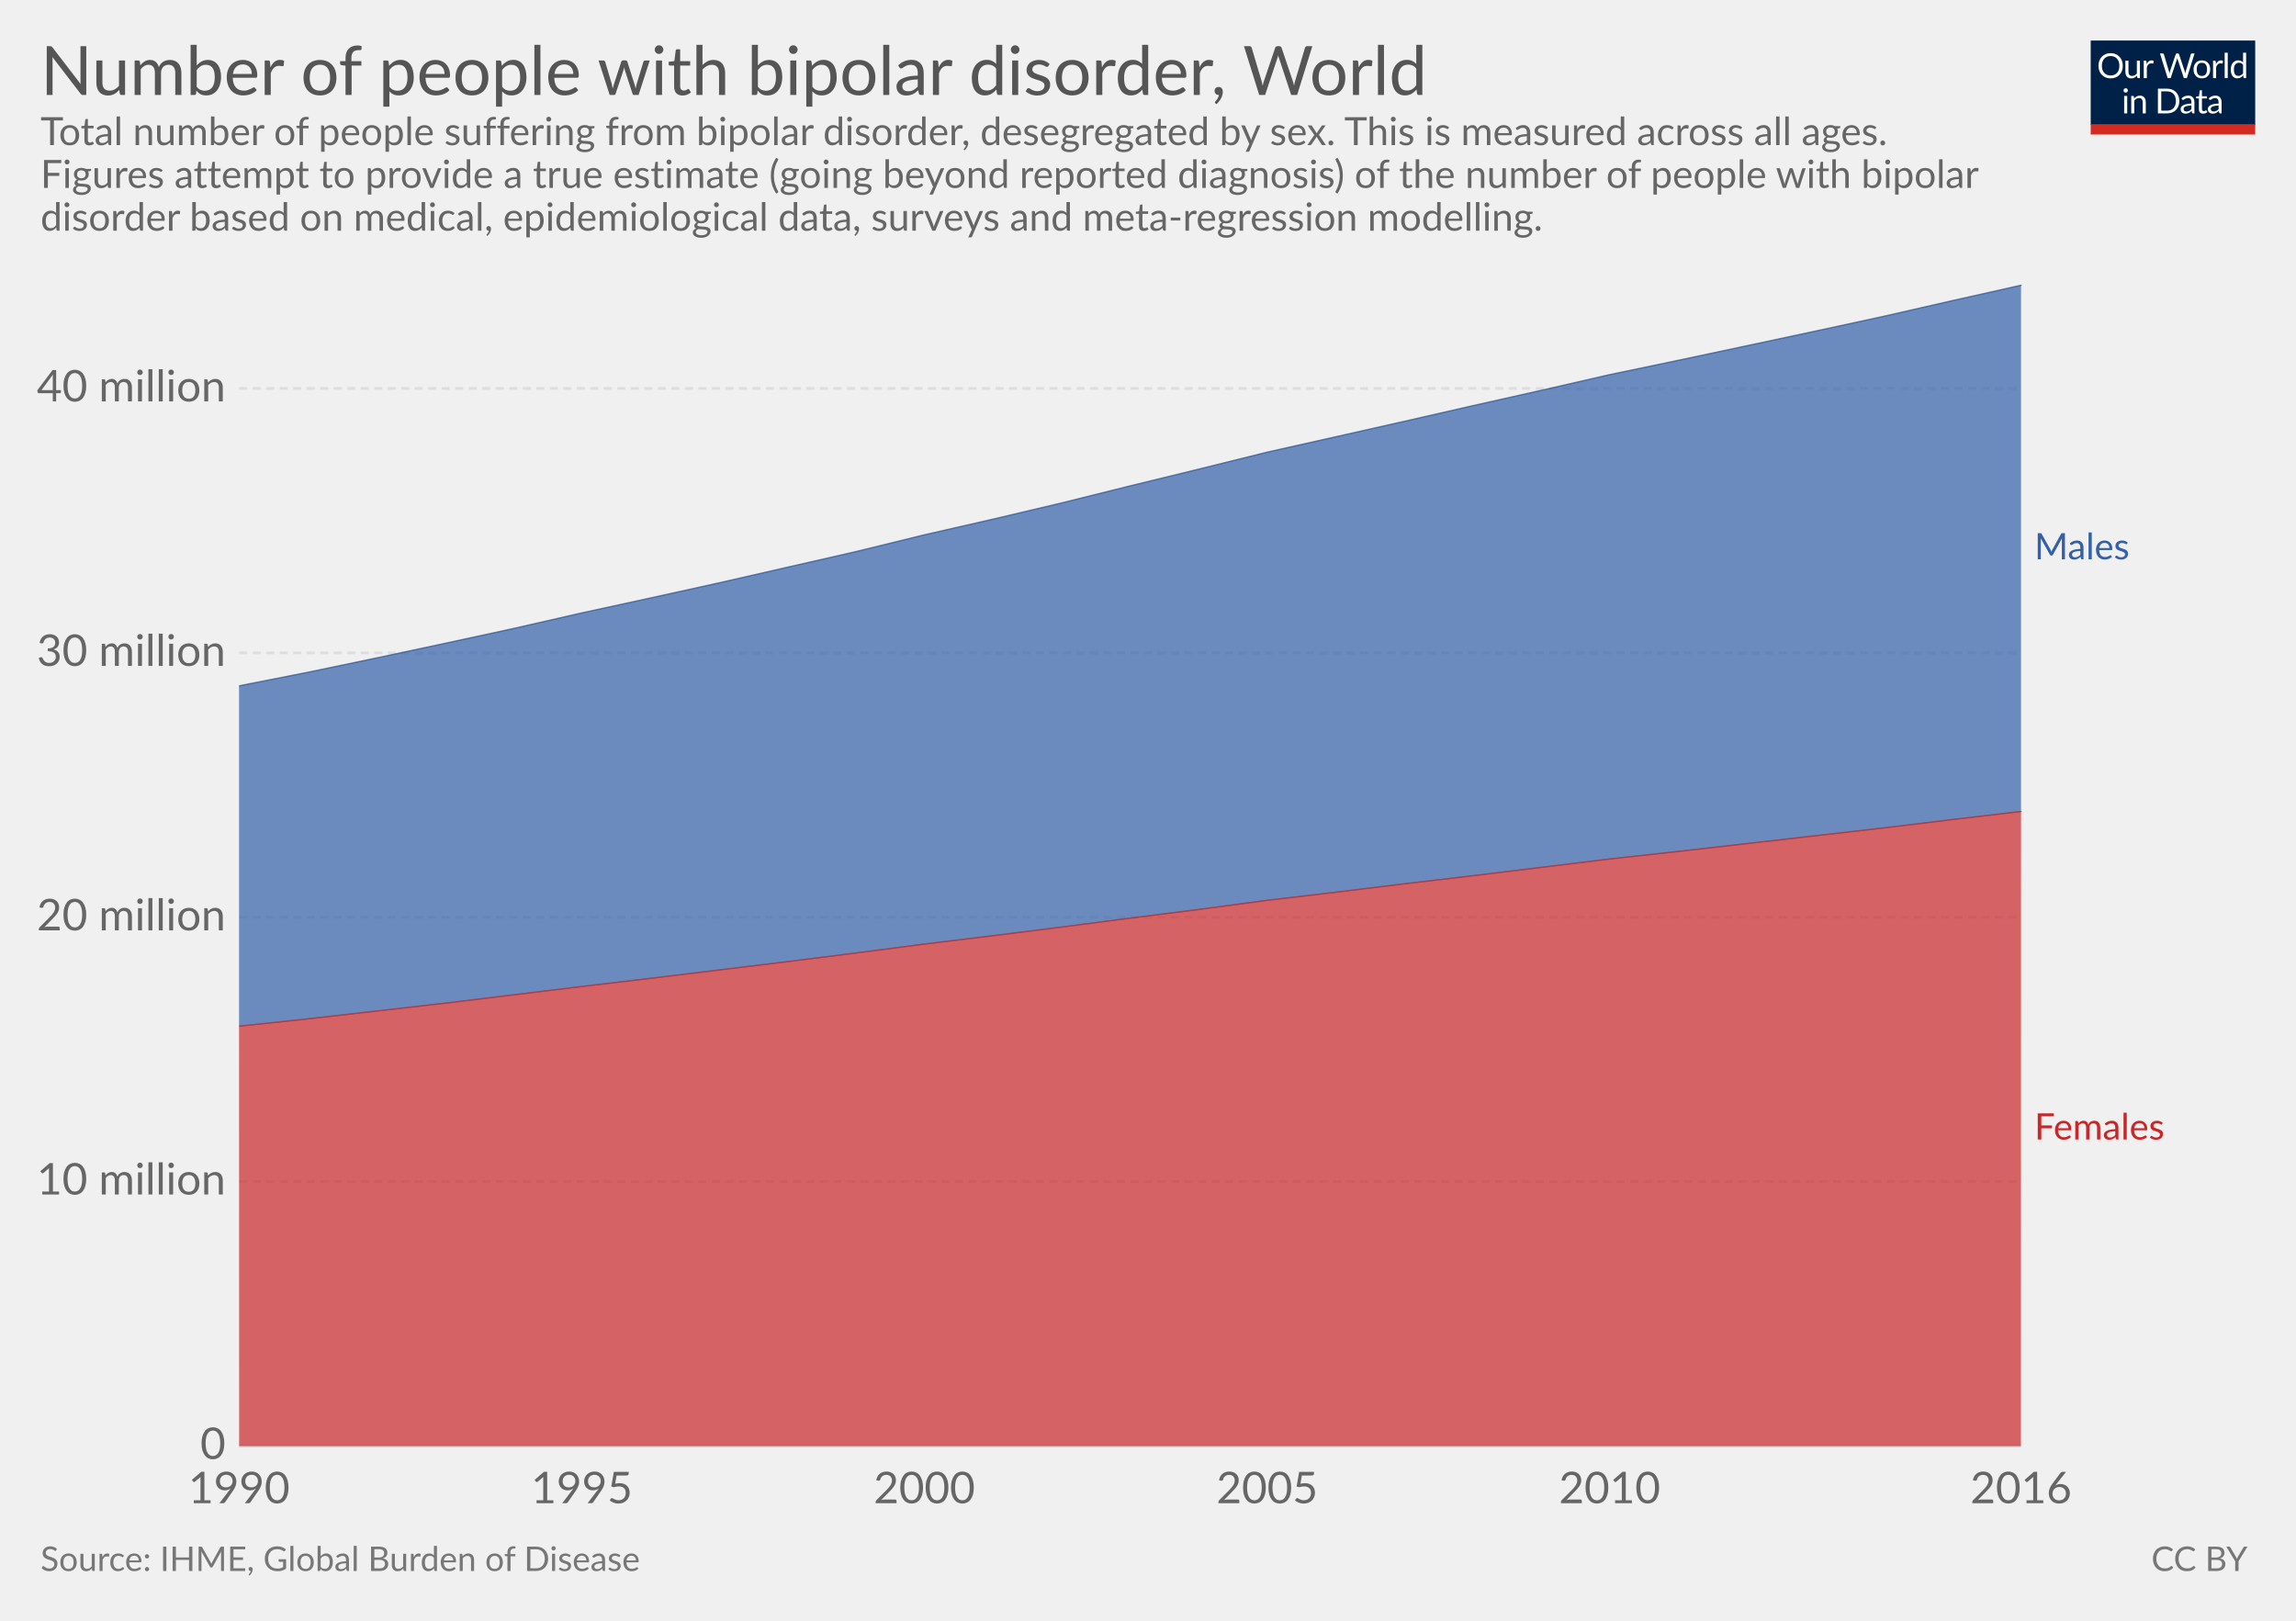
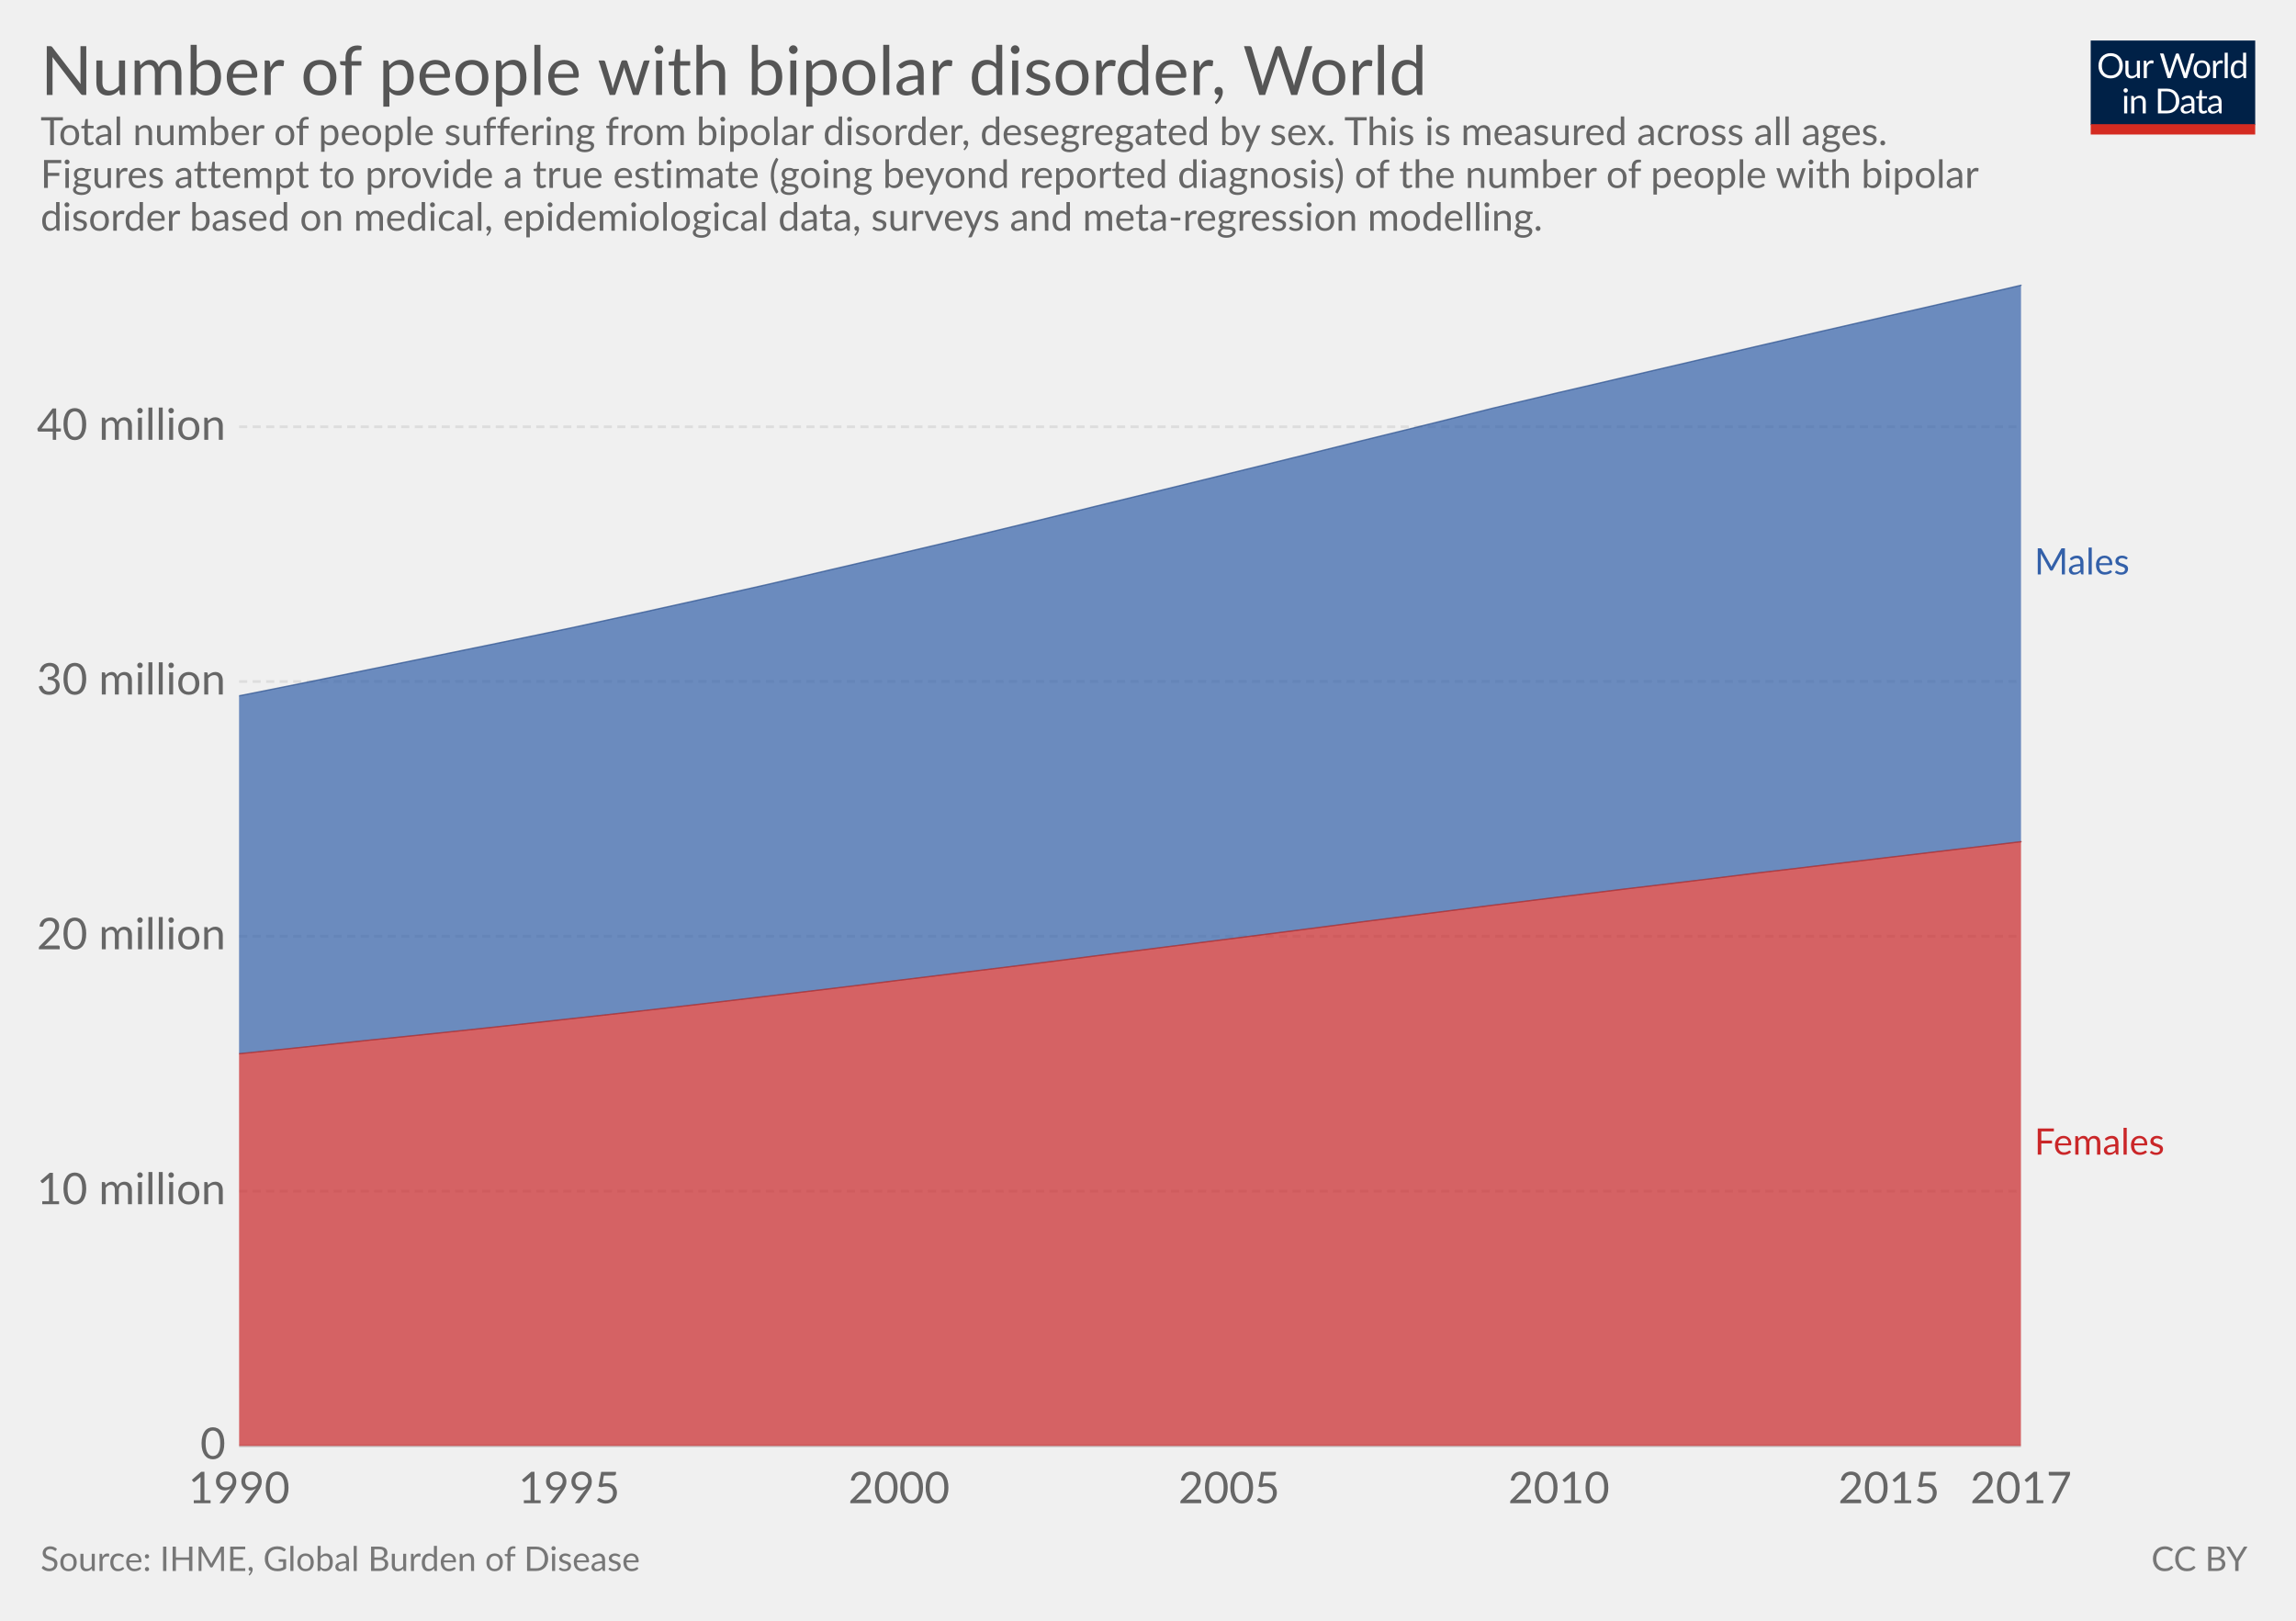
<svg xmlns="http://www.w3.org/2000/svg" version="1.1" style="font-family:Lato, 'Helvetica Neue', Helvetica, Arial, sans-serif;font-size:18px;background-color:white;text-rendering:optimizeLegibility;-webkit-font-smoothing:antialiased" width="850" height="600">
  <g class="HeaderView">
    <g transform="translate(774, 15) scale(0.29)">
      <svg width="210" height="120" viewBox="0 0 210 120" fill="none">
        <g clip-path="url(#clip0)">
          <path d="M0 0H210V107.89H0V0Z" fill="#002147" />
          <path d="M40.979 32.248C40.979 34.609 40.605 36.78 39.857 38.76C39.109 40.725 38.053 42.419 36.689 43.842C35.325 45.265 33.682 46.372 31.761 47.164C29.854 47.941 27.742 48.33 25.425 48.33C23.107 48.33 20.995 47.941 19.089 47.164C17.182 46.372 15.547 45.265 14.183 43.842C12.819 42.419 11.763 40.725 11.015 38.76C10.267 36.78 9.893 34.609 9.893 32.248C9.893 29.887 10.267 27.723 11.015 25.758C11.763 23.778 12.819 22.077 14.183 20.654C15.547 19.217 17.182 18.102 19.089 17.31C20.995 16.518 23.107 16.122 25.425 16.122C27.742 16.122 29.854 16.518 31.761 17.31C33.682 18.102 35.325 19.217 36.689 20.654C38.053 22.077 39.109 23.778 39.857 25.758C40.605 27.723 40.979 29.887 40.979 32.248ZM36.601 32.248C36.601 30.312 36.337 28.574 35.809 27.034C35.281 25.494 34.533 24.196 33.565 23.14C32.597 22.069 31.423 21.248 30.045 20.676C28.666 20.104 27.126 19.818 25.425 19.818C23.738 19.818 22.205 20.104 20.827 20.676C19.448 21.248 18.267 22.069 17.285 23.14C16.317 24.196 15.569 25.494 15.041 27.034C14.513 28.574 14.249 30.312 14.249 32.248C14.249 34.184 14.513 35.922 15.041 37.462C15.569 38.987 16.317 40.285 17.285 41.356C18.267 42.412 19.448 43.226 20.827 43.798C22.205 44.355 23.738 44.634 25.425 44.634C27.126 44.634 28.666 44.355 30.045 43.798C31.423 43.226 32.597 42.412 33.565 41.356C34.533 40.285 35.281 38.987 35.809 37.462C36.337 35.922 36.601 34.184 36.601 32.248ZM62.823 25.714V48H60.491C59.934 48 59.582 47.729 59.435 47.186L59.127 44.788C58.159 45.859 57.074 46.724 55.871 47.384C54.669 48.029 53.29 48.352 51.735 48.352C50.518 48.352 49.44 48.154 48.501 47.758C47.577 47.347 46.8 46.775 46.169 46.042C45.539 45.309 45.062 44.421 44.739 43.38C44.431 42.339 44.277 41.187 44.277 39.926V25.714H48.193V39.926C48.193 41.613 48.575 42.918 49.337 43.842C50.115 44.766 51.295 45.228 52.879 45.228C54.038 45.228 55.116 44.957 56.113 44.414C57.125 43.857 58.057 43.094 58.907 42.126V25.714H62.823ZM71.43 30.18C72.135 28.655 73 27.467 74.027 26.616C75.053 25.751 76.307 25.318 77.789 25.318C78.258 25.318 78.705 25.369 79.131 25.472C79.571 25.575 79.959 25.736 80.297 25.956L80.011 28.882C79.923 29.249 79.703 29.432 79.351 29.432C79.145 29.432 78.845 29.388 78.449 29.3C78.053 29.212 77.605 29.168 77.107 29.168C76.403 29.168 75.772 29.271 75.215 29.476C74.672 29.681 74.181 29.989 73.741 30.4C73.315 30.796 72.927 31.295 72.575 31.896C72.237 32.483 71.929 33.157 71.651 33.92V48H67.713V25.714H69.957C70.382 25.714 70.675 25.795 70.837 25.956C70.998 26.117 71.108 26.396 71.167 26.792L71.43 30.18ZM132.589 16.474L122.755 48H118.927L110.941 23.954C110.867 23.719 110.794 23.47 110.721 23.206C110.662 22.942 110.596 22.663 110.523 22.37C110.449 22.663 110.376 22.942 110.303 23.206C110.23 23.47 110.156 23.719 110.083 23.954L102.053 48H98.225L88.391 16.474H91.933C92.314 16.474 92.629 16.569 92.879 16.76C93.143 16.951 93.311 17.193 93.385 17.486L99.897 39.398C99.999 39.794 100.095 40.219 100.183 40.674C100.285 41.129 100.381 41.613 100.469 42.126C100.571 41.613 100.674 41.129 100.777 40.674C100.894 40.205 101.019 39.779 101.151 39.398L108.565 17.486C108.653 17.237 108.821 17.009 109.071 16.804C109.335 16.584 109.65 16.474 110.017 16.474H111.249C111.63 16.474 111.938 16.569 112.173 16.76C112.407 16.951 112.583 17.193 112.701 17.486L120.093 39.398C120.225 39.779 120.342 40.19 120.445 40.63C120.562 41.07 120.672 41.532 120.775 42.016C120.848 41.532 120.929 41.07 121.017 40.63C121.105 40.19 121.2 39.779 121.303 39.398L127.837 17.486C127.91 17.222 128.072 16.987 128.321 16.782C128.585 16.577 128.9 16.474 129.267 16.474H132.589ZM141.94 25.362C143.568 25.362 145.034 25.633 146.34 26.176C147.645 26.719 148.76 27.489 149.684 28.486C150.608 29.483 151.312 30.693 151.796 32.116C152.294 33.524 152.544 35.101 152.544 36.846C152.544 38.606 152.294 40.19 151.796 41.598C151.312 43.006 150.608 44.209 149.684 45.206C148.76 46.203 147.645 46.973 146.34 47.516C145.034 48.044 143.568 48.308 141.94 48.308C140.297 48.308 138.816 48.044 137.496 47.516C136.19 46.973 135.076 46.203 134.152 45.206C133.228 44.209 132.516 43.006 132.018 41.598C131.534 40.19 131.292 38.606 131.292 36.846C131.292 35.101 131.534 33.524 132.018 32.116C132.516 30.693 133.228 29.483 134.152 28.486C135.076 27.489 136.19 26.719 137.496 26.176C138.816 25.633 140.297 25.362 141.94 25.362ZM141.94 45.25C144.14 45.25 145.782 44.517 146.868 43.05C147.953 41.569 148.496 39.508 148.496 36.868C148.496 34.213 147.953 32.145 146.868 30.664C145.782 29.183 144.14 28.442 141.94 28.442C140.825 28.442 139.85 28.633 139.014 29.014C138.192 29.395 137.503 29.945 136.946 30.664C136.403 31.383 135.992 32.27 135.714 33.326C135.45 34.367 135.318 35.548 135.318 36.868C135.318 39.508 135.86 41.569 136.946 43.05C138.046 44.517 139.71 45.25 141.94 45.25ZM159.908 30.18C160.612 28.655 161.478 27.467 162.504 26.616C163.531 25.751 164.785 25.318 166.266 25.318C166.736 25.318 167.183 25.369 167.608 25.472C168.048 25.575 168.437 25.736 168.774 25.956L168.488 28.882C168.4 29.249 168.18 29.432 167.828 29.432C167.623 29.432 167.322 29.388 166.926 29.3C166.53 29.212 166.083 29.168 165.584 29.168C164.88 29.168 164.25 29.271 163.692 29.476C163.15 29.681 162.658 29.989 162.218 30.4C161.793 30.796 161.404 31.295 161.052 31.896C160.715 32.483 160.407 33.157 160.128 33.92V48H156.19V25.714H158.434C158.86 25.714 159.153 25.795 159.314 25.956C159.476 26.117 159.586 26.396 159.644 26.792L159.908 30.18ZM174.946 15.594V48H171.03V15.594H174.946ZM194.496 31.016C193.763 30.033 192.971 29.351 192.12 28.97C191.269 28.574 190.316 28.376 189.26 28.376C187.192 28.376 185.601 29.117 184.486 30.598C183.371 32.079 182.814 34.191 182.814 36.934C182.814 38.386 182.939 39.633 183.188 40.674C183.437 41.701 183.804 42.551 184.288 43.226C184.772 43.886 185.366 44.37 186.07 44.678C186.774 44.986 187.573 45.14 188.468 45.14C189.759 45.14 190.881 44.847 191.834 44.26C192.802 43.673 193.689 42.845 194.496 41.774V31.016ZM198.412 15.594V48H196.08C195.523 48 195.171 47.729 195.024 47.186L194.672 44.48C193.719 45.624 192.633 46.548 191.416 47.252C190.199 47.956 188.791 48.308 187.192 48.308C185.916 48.308 184.757 48.066 183.716 47.582C182.675 47.083 181.787 46.357 181.054 45.404C180.321 44.451 179.756 43.263 179.36 41.84C178.964 40.417 178.766 38.782 178.766 36.934C178.766 35.291 178.986 33.766 179.426 32.358C179.866 30.935 180.497 29.703 181.318 28.662C182.139 27.621 183.144 26.807 184.332 26.22C185.535 25.619 186.884 25.318 188.38 25.318C189.744 25.318 190.91 25.553 191.878 26.022C192.861 26.477 193.733 27.115 194.496 27.936V15.594H198.412ZM46.614 70.714V93H42.698V70.714H46.614ZM47.45 63.718C47.45 64.099 47.369 64.459 47.208 64.796C47.061 65.119 46.856 65.412 46.592 65.676C46.343 65.925 46.042 66.123 45.69 66.27C45.352 66.417 44.993 66.49 44.612 66.49C44.23 66.49 43.871 66.417 43.534 66.27C43.211 66.123 42.925 65.925 42.676 65.676C42.426 65.412 42.228 65.119 42.082 64.796C41.935 64.459 41.862 64.099 41.862 63.718C41.862 63.337 41.935 62.977 42.082 62.64C42.228 62.288 42.426 61.987 42.676 61.738C42.925 61.474 43.211 61.269 43.534 61.122C43.871 60.975 44.23 60.902 44.612 60.902C44.993 60.902 45.352 60.975 45.69 61.122C46.042 61.269 46.343 61.474 46.592 61.738C46.856 61.987 47.061 62.288 47.208 62.64C47.369 62.977 47.45 63.337 47.45 63.718ZM55.424 73.948C55.908 73.405 56.422 72.914 56.964 72.474C57.507 72.034 58.079 71.66 58.68 71.352C59.296 71.029 59.941 70.787 60.616 70.626C61.306 70.45 62.046 70.362 62.838 70.362C64.055 70.362 65.126 70.567 66.05 70.978C66.989 71.374 67.766 71.946 68.382 72.694C69.013 73.427 69.49 74.315 69.812 75.356C70.135 76.397 70.296 77.549 70.296 78.81V93H66.358V78.81C66.358 77.123 65.969 75.818 65.192 74.894C64.43 73.955 63.264 73.486 61.694 73.486C60.535 73.486 59.45 73.765 58.438 74.322C57.441 74.879 56.517 75.635 55.666 76.588V93H51.728V70.714H54.082C54.639 70.714 54.984 70.985 55.116 71.528L55.424 73.948ZM113.129 77.248C113.129 79.609 112.755 81.758 112.007 83.694C111.259 85.63 110.203 87.287 108.839 88.666C107.475 90.045 105.832 91.115 103.911 91.878C102.004 92.626 99.892 93 97.575 93H85.805V61.474H97.575C99.892 61.474 102.004 61.855 103.911 62.618C105.832 63.366 107.475 64.437 108.839 65.83C110.203 67.209 111.259 68.866 112.007 70.802C112.755 72.738 113.129 74.887 113.129 77.248ZM108.751 77.248C108.751 75.312 108.487 73.581 107.959 72.056C107.431 70.531 106.683 69.24 105.715 68.184C104.747 67.128 103.574 66.321 102.195 65.764C100.816 65.207 99.276 64.928 97.575 64.928H90.073V89.546H97.575C99.276 89.546 100.816 89.267 102.195 88.71C103.574 88.153 104.747 87.353 105.715 86.312C106.683 85.256 107.431 83.965 107.959 82.44C108.487 80.915 108.751 79.184 108.751 77.248ZM128.553 82.968C126.749 83.027 125.209 83.173 123.933 83.408C122.672 83.628 121.638 83.921 120.831 84.288C120.039 84.655 119.46 85.087 119.093 85.586C118.741 86.085 118.565 86.642 118.565 87.258C118.565 87.845 118.661 88.351 118.851 88.776C119.042 89.201 119.299 89.553 119.621 89.832C119.959 90.096 120.347 90.294 120.787 90.426C121.242 90.543 121.726 90.602 122.239 90.602C122.929 90.602 123.559 90.536 124.131 90.404C124.703 90.257 125.239 90.052 125.737 89.788C126.251 89.524 126.735 89.209 127.189 88.842C127.659 88.475 128.113 88.057 128.553 87.588V82.968ZM115.903 73.86C117.135 72.672 118.463 71.785 119.885 71.198C121.308 70.611 122.885 70.318 124.615 70.318C125.862 70.318 126.969 70.523 127.937 70.934C128.905 71.345 129.719 71.917 130.379 72.65C131.039 73.383 131.538 74.271 131.875 75.312C132.213 76.353 132.381 77.497 132.381 78.744V93H130.643C130.262 93 129.969 92.941 129.763 92.824C129.558 92.692 129.397 92.443 129.279 92.076L128.839 89.964C128.253 90.507 127.681 90.991 127.123 91.416C126.566 91.827 125.979 92.179 125.363 92.472C124.747 92.751 124.087 92.963 123.383 93.11C122.694 93.271 121.924 93.352 121.073 93.352C120.208 93.352 119.394 93.235 118.631 93C117.869 92.751 117.201 92.384 116.629 91.9C116.072 91.416 115.625 90.807 115.287 90.074C114.965 89.326 114.803 88.446 114.803 87.434C114.803 86.554 115.045 85.711 115.529 84.904C116.013 84.083 116.798 83.357 117.883 82.726C118.969 82.095 120.384 81.582 122.129 81.186C123.875 80.775 126.016 80.541 128.553 80.482V78.744C128.553 77.013 128.179 75.708 127.431 74.828C126.683 73.933 125.591 73.486 124.153 73.486C123.185 73.486 122.371 73.611 121.711 73.86C121.066 74.095 120.501 74.366 120.017 74.674C119.548 74.967 119.137 75.239 118.785 75.488C118.448 75.723 118.111 75.84 117.773 75.84C117.509 75.84 117.282 75.774 117.091 75.642C116.901 75.495 116.739 75.319 116.607 75.114L115.903 73.86ZM143.568 93.352C141.808 93.352 140.451 92.861 139.498 91.878C138.559 90.895 138.09 89.48 138.09 87.632V73.992H135.406C135.171 73.992 134.973 73.926 134.812 73.794C134.65 73.647 134.57 73.427 134.57 73.134V71.572L138.222 71.11L139.124 64.224C139.168 64.004 139.263 63.828 139.41 63.696C139.571 63.549 139.776 63.476 140.026 63.476H142.006V71.154H148.452V73.992H142.006V87.368C142.006 88.307 142.233 89.003 142.688 89.458C143.142 89.913 143.729 90.14 144.448 90.14C144.858 90.14 145.21 90.089 145.504 89.986C145.812 89.869 146.076 89.744 146.296 89.612C146.516 89.48 146.699 89.363 146.846 89.26C147.007 89.143 147.146 89.084 147.264 89.084C147.469 89.084 147.652 89.209 147.814 89.458L148.958 91.328C148.283 91.959 147.469 92.457 146.516 92.824C145.562 93.176 144.58 93.352 143.568 93.352ZM163.253 82.968C161.449 83.027 159.909 83.173 158.633 83.408C157.372 83.628 156.338 83.921 155.531 84.288C154.739 84.655 154.16 85.087 153.793 85.586C153.441 86.085 153.265 86.642 153.265 87.258C153.265 87.845 153.36 88.351 153.551 88.776C153.742 89.201 153.998 89.553 154.321 89.832C154.658 90.096 155.047 90.294 155.487 90.426C155.942 90.543 156.426 90.602 156.939 90.602C157.628 90.602 158.259 90.536 158.831 90.404C159.403 90.257 159.938 90.052 160.437 89.788C160.95 89.524 161.434 89.209 161.889 88.842C162.358 88.475 162.813 88.057 163.253 87.588V82.968ZM150.603 73.86C151.835 72.672 153.162 71.785 154.585 71.198C156.008 70.611 157.584 70.318 159.315 70.318C160.562 70.318 161.669 70.523 162.637 70.934C163.605 71.345 164.419 71.917 165.079 72.65C165.739 73.383 166.238 74.271 166.575 75.312C166.912 76.353 167.081 77.497 167.081 78.744V93H165.343C164.962 93 164.668 92.941 164.463 92.824C164.258 92.692 164.096 92.443 163.979 92.076L163.539 89.964C162.952 90.507 162.38 90.991 161.823 91.416C161.266 91.827 160.679 92.179 160.063 92.472C159.447 92.751 158.787 92.963 158.083 93.11C157.394 93.271 156.624 93.352 155.773 93.352C154.908 93.352 154.094 93.235 153.331 93C152.568 92.751 151.901 92.384 151.329 91.9C150.772 91.416 150.324 90.807 149.987 90.074C149.664 89.326 149.503 88.446 149.503 87.434C149.503 86.554 149.745 85.711 150.229 84.904C150.713 84.083 151.498 83.357 152.583 82.726C153.668 82.095 155.084 81.582 156.829 81.186C158.574 80.775 160.716 80.541 163.253 80.482V78.744C163.253 77.013 162.879 75.708 162.131 74.828C161.383 73.933 160.29 73.486 158.853 73.486C157.885 73.486 157.071 73.611 156.411 73.86C155.766 74.095 155.201 74.366 154.717 74.674C154.248 74.967 153.837 75.239 153.485 75.488C153.148 75.723 152.81 75.84 152.473 75.84C152.209 75.84 151.982 75.774 151.791 75.642C151.6 75.495 151.439 75.319 151.307 75.114L150.603 73.86Z" fill="white" />
          <rect y="106.789" width="210" height="13.211" fill="#D42B21" />
        </g>
        <defs>
          <clipPath id="clip0">
            <rect width="210" height="120" fill="white" />
          </clipPath>
        </defs>
      </svg>
    </g>
    <a href="https://ourworldindata.org/grapher/number-of-people-with-bipolar-disorder" target="_blank">
      <text font-size="25.20" x="15.0" y="35.2" fill="#555">
        <tspan x="15" y="35.16">Number of people with bipolar disorder, World</tspan>
      </text>
    </a>
    <text font-size="14.40" x="15.0" y="53.7" fill="#666">
      <tspan x="15" y="53.72">Total number of people suffering from bipolar disorder, desegregated by sex. This is measured across all ages.</tspan>
      <tspan x="15" y="69.56">Figures attempt to provide a true estimate (going beyond reported diagnosis) of the number of people with bipolar</tspan>
      <tspan x="15" y="85.4">disorder based on medical, epidemiological data, surveys and meta-regression modelling.</tspan>
    </text>
  </g>
  <g class="StackedArea">
    <defs>
-       <clipPath id="boundsClip-89">
+       <clipPath id="boundsClip-46">
        <rect x="88.526" y="0" width="820" height="901.8" />
      </clipPath>
    </defs>
    <g class="AxisBoxView">
      <g class="HorizontalAxis">
        <text x="88.5" y="556.5" fill="#666" text-anchor="middle" font-size="16.2">1990</text>
-         <text x="215.4" y="556.5" fill="#666" text-anchor="middle" font-size="16.2">1995</text>
-         <text x="342.2" y="556.5" fill="#666" text-anchor="middle" font-size="16.2">2000</text>
-         <text x="469.1" y="556.5" fill="#666" text-anchor="middle" font-size="16.2">2005</text>
-         <text x="595.9" y="556.5" fill="#666" text-anchor="middle" font-size="16.2">2010</text>
-         <text x="748.2" y="556.5" fill="#666" text-anchor="middle" font-size="16.2">2016</text>
+         <text x="210.7" y="556.5" fill="#666" text-anchor="middle" font-size="16.2">1995</text>
+         <text x="332.8" y="556.5" fill="#666" text-anchor="middle" font-size="16.2">2000</text>
+         <text x="455" y="556.5" fill="#666" text-anchor="middle" font-size="16.2">2005</text>
+         <text x="577.1" y="556.5" fill="#666" text-anchor="middle" font-size="16.2">2010</text>
+         <text x="699.3" y="556.5" fill="#666" text-anchor="middle" font-size="16.2">2015</text>
+         <text x="748.2" y="556.5" fill="#666" text-anchor="middle" font-size="16.2">2017</text>
      </g>
      <g class="VerticalAxis">
        <text x="83.53" y="535.3" fill="#666" dominant-baseline="middle" text-anchor="end" font-size="16.2">0</text>
-         <text x="83.53" y="437.4" fill="#666" dominant-baseline="middle" text-anchor="end" font-size="16.2">10 million</text>
-         <text x="83.53" y="339.6" fill="#666" dominant-baseline="middle" text-anchor="end" font-size="16.2">20 million</text>
-         <text x="83.53" y="241.7" fill="#666" dominant-baseline="middle" text-anchor="end" font-size="16.2">30 million</text>
-         <text x="83.53" y="143.8" fill="#666" dominant-baseline="middle" text-anchor="end" font-size="16.2">40 million</text>
+         <text x="83.53" y="441" fill="#666" dominant-baseline="middle" text-anchor="end" font-size="16.2">10 million</text>
+         <text x="83.53" y="346.6" fill="#666" dominant-baseline="middle" text-anchor="end" font-size="16.2">20 million</text>
+         <text x="83.53" y="252.3" fill="#666" dominant-baseline="middle" text-anchor="end" font-size="16.2">30 million</text>
+         <text x="83.53" y="158" fill="#666" dominant-baseline="middle" text-anchor="end" font-size="16.2">40 million</text>
      </g>
      <g class="AxisGridLines">
        <line x1="88.53" y1="535.3" x2="748.16" y2="535.3" stroke="#ccc" />
-         <line x1="88.53" y1="437.4" x2="748.16" y2="437.4" stroke="#ddd" stroke-dasharray="3,2" />
-         <line x1="88.53" y1="339.6" x2="748.16" y2="339.6" stroke="#ddd" stroke-dasharray="3,2" />
-         <line x1="88.53" y1="241.7" x2="748.16" y2="241.7" stroke="#ddd" stroke-dasharray="3,2" />
-         <line x1="88.53" y1="143.8" x2="748.16" y2="143.8" stroke="#ddd" stroke-dasharray="3,2" />
+         <line x1="88.53" y1="441" x2="748.16" y2="441" stroke="#ddd" stroke-dasharray="3,2" />
+         <line x1="88.53" y1="346.6" x2="748.16" y2="346.6" stroke="#ddd" stroke-dasharray="3,2" />
+         <line x1="88.53" y1="252.3" x2="748.16" y2="252.3" stroke="#ddd" stroke-dasharray="3,2" />
+         <line x1="88.53" y1="158" x2="748.16" y2="158" stroke="#ddd" stroke-dasharray="3,2" />
      </g>
    </g>
-     <g clip-path="url(#boundsClip-89)">
+     <g clip-path="url(#boundsClip-46)">
      <g class="HeightedLegend">
        <g class="legendMark">
-           <rect x="748.16" y="196.25" width="71.045" height="13.5" fill="#fff" opacity="0" />
-           <text font-size="13.50" x="753.2" y="207.1" fill="#3360a9">
-             <tspan x="753.16" y="207.05">Males</tspan>
+           <rect x="748.16" y="201.85" width="71.045" height="13.5" fill="#fff" opacity="0" />
+           <text font-size="13.50" x="753.2" y="212.7" fill="#3360a9">
+             <tspan x="753.16" y="212.65">Males</tspan>
          </text>
        </g>
        <g class="legendMark">
-           <rect x="748.16" y="411.05" width="86.84" height="13.5" fill="#fff" opacity="0" />
-           <text font-size="13.50" x="753.2" y="421.9" fill="#ca2628">
-             <tspan x="753.16" y="421.85">Females</tspan>
+           <rect x="748.16" y="416.65" width="86.84" height="13.5" fill="#fff" opacity="0" />
+           <text font-size="13.50" x="753.2" y="427.4" fill="#ca2628">
+             <tspan x="753.16" y="427.45">Females</tspan>
          </text>
        </g>
      </g>
      <g class="Areas">
        <rect x="88.526" y="105.6" width="659.634" height="429.7" opacity="0" fill="rgba(255,255,255,0)" />
-         <path class="World_1-area" stroke-linecap="round" d="M88.5 379.9L113.9 377.2L139.3 374.3L164.6 371.4L190 368.3L215.4 365.2L240.7 362.2L266.1 359.1L291.5 356L316.9 352.8L342.2 349.5L367.6 346.4L393 343.2L418.3 339.9L443.7 336.7L469.1 333.3L494.5 330.3L519.8 327.2L545.2 324.2L570.6 321.1L595.9 318L621.3 315.2L646.7 312.3L672 309.4L697.4 306.5L722.8 303.4L748.2 300.4L748.16 535.3L88.526 535.3" fill="#ca2628" fill-opacity="0.7" />
-         <path class="World_0-area" stroke-linecap="round" d="M88.5 253.9L113.9 248.9L139.3 243.6L164.6 238.2L190 232.7L215.4 226.9L240.7 221.4L266.1 215.8L291.5 210L316.9 204.2L342.2 198L367.6 192.2L393 186.2L418.3 179.9L443.7 173.7L469.1 167.4L494.5 161.7L519.8 156L545.2 150.2L570.6 144.5L595.9 138.7L621.3 133.4L646.7 128L672 122.6L697.4 117.1L722.8 111.3L748.2 105.6L748.2 300.4L722.8 303.4L697.4 306.5L672 309.4L646.7 312.3L621.3 315.2L595.9 318L570.6 321.1L545.2 324.2L519.8 327.2L494.5 330.3L469.1 333.3L443.7 336.7L418.3 339.9L393 343.2L367.6 346.4L342.2 349.5L316.9 352.8L291.5 356L266.1 359.1L240.7 362.2L215.4 365.2L190 368.3L164.6 371.4L139.3 374.3L113.9 377.2L88.5 379.9" fill="#3360a9" fill-opacity="0.7" />
-         <path class="World_1-border" stroke-linecap="round" d="M88.5 379.9L113.9 377.2L139.3 374.3L164.6 371.4L190 368.3L215.4 365.2L240.7 362.2L266.1 359.1L291.5 356L316.9 352.8L342.2 349.5L367.6 346.4L393 343.2L418.3 339.9L443.7 336.7L469.1 333.3L494.5 330.3L519.8 327.2L545.2 324.2L570.6 321.1L595.9 318L621.3 315.2L646.7 312.3L672 309.4L697.4 306.5L722.8 303.4L748.2 300.4" stroke="rgb(169, 32, 33)" stroke-opacity="0.7" stroke-width="0.5" fill="none" />
-         <path class="World_0-border" stroke-linecap="round" d="M88.5 253.9L113.9 248.9L139.3 243.6L164.6 238.2L190 232.7L215.4 226.9L240.7 221.4L266.1 215.8L291.5 210L316.9 204.2L342.2 198L367.6 192.2L393 186.2L418.3 179.9L443.7 173.7L469.1 167.4L494.5 161.7L519.8 156L545.2 150.2L570.6 144.5L595.9 138.7L621.3 133.4L646.7 128L672 122.6L697.4 117.1L722.8 111.3L748.2 105.6" stroke="rgb(43, 80, 141)" stroke-opacity="0.7" stroke-width="0.5" fill="none" />
+         <path class="World_1-area" stroke-linecap="round" d="M88.5 390.1L113 387.6L137.4 385L161.8 382.5L186.2 379.9L210.7 377.2L235.1 374.5L259.5 371.7L284 368.8L308.4 365.9L332.8 362.9L357.3 359.9L381.7 356.9L406.1 353.8L430.6 350.7L455 347.6L479.4 344.5L503.9 341.3L528.3 338.2L552.7 335.1L577.1 332.1L601.6 329.1L626 326.2L650.4 323.2L674.9 320.3L699.3 317.4L723.7 314.5L748.2 311.6L748.16 535.3L88.526 535.3" fill="#ca2628" fill-opacity="0.7" />
+         <path class="World_0-area" stroke-linecap="round" d="M88.5 257.6L113 252.7L137.4 247.7L161.8 242.7L186.2 237.7L210.7 232.6L235.1 227.3L259.5 221.9L284 216.4L308.4 210.7L332.8 205L357.3 199.2L381.7 193.3L406.1 187.3L430.6 181.3L455 175.3L479.4 169.3L503.9 163.2L528.3 157.2L552.7 151.1L577.1 145.3L601.6 139.6L626 133.9L650.4 128.2L674.9 122.5L699.3 116.9L723.7 111.3L748.2 105.6L748.2 311.6L723.7 314.5L699.3 317.4L674.9 320.3L650.4 323.2L626 326.2L601.6 329.1L577.1 332.1L552.7 335.1L528.3 338.2L503.9 341.3L479.4 344.5L455 347.6L430.6 350.7L406.1 353.8L381.7 356.9L357.3 359.9L332.8 362.9L308.4 365.9L284 368.8L259.5 371.7L235.1 374.5L210.7 377.2L186.2 379.9L161.8 382.5L137.4 385L113 387.6L88.5 390.1" fill="#3360a9" fill-opacity="0.7" />
+         <path class="World_1-border" stroke-linecap="round" d="M88.5 390.1L113 387.6L137.4 385L161.8 382.5L186.2 379.9L210.7 377.2L235.1 374.5L259.5 371.7L284 368.8L308.4 365.9L332.8 362.9L357.3 359.9L381.7 356.9L406.1 353.8L430.6 350.7L455 347.6L479.4 344.5L503.9 341.3L528.3 338.2L552.7 335.1L577.1 332.1L601.6 329.1L626 326.2L650.4 323.2L674.9 320.3L699.3 317.4L723.7 314.5L748.2 311.6" stroke="rgb(169, 32, 33)" stroke-opacity="0.7" stroke-width="0.5" fill="none" />
+         <path class="World_0-border" stroke-linecap="round" d="M88.5 257.6L113 252.7L137.4 247.7L161.8 242.7L186.2 237.7L210.7 232.6L235.1 227.3L259.5 221.9L284 216.4L308.4 210.7L332.8 205L357.3 199.2L381.7 193.3L406.1 187.3L430.6 181.3L455 175.3L479.4 169.3L503.9 163.2L528.3 157.2L552.7 151.1L577.1 145.3L601.6 139.6L626 133.9L650.4 128.2L674.9 122.5L699.3 116.9L723.7 111.3L748.2 105.6" stroke="rgb(43, 80, 141)" stroke-opacity="0.7" stroke-width="0.5" fill="none" />
      </g>
    </g>
  </g>
  <g class="SourcesFooter" style="fill:#777">
    <g class="clickable" style="fill:#777">
      <text font-size="12.60" x="15.0" y="581.6">
        <tspan x="15" y="581.58">Source: IHME, Global Burden of Disease</tspan>
      </text>
    </g>
    <text font-size="12.60" x="796.4" y="581.6">
      <tspan x="796.444" y="581.58">
        <a style="fill: #777;" class="cclogo" href="http://creativecommons.org/licenses/by/4.0/deed.en_US" target="_blank">CC BY</a>
      </tspan>
    </text>
  </g>
</svg>
